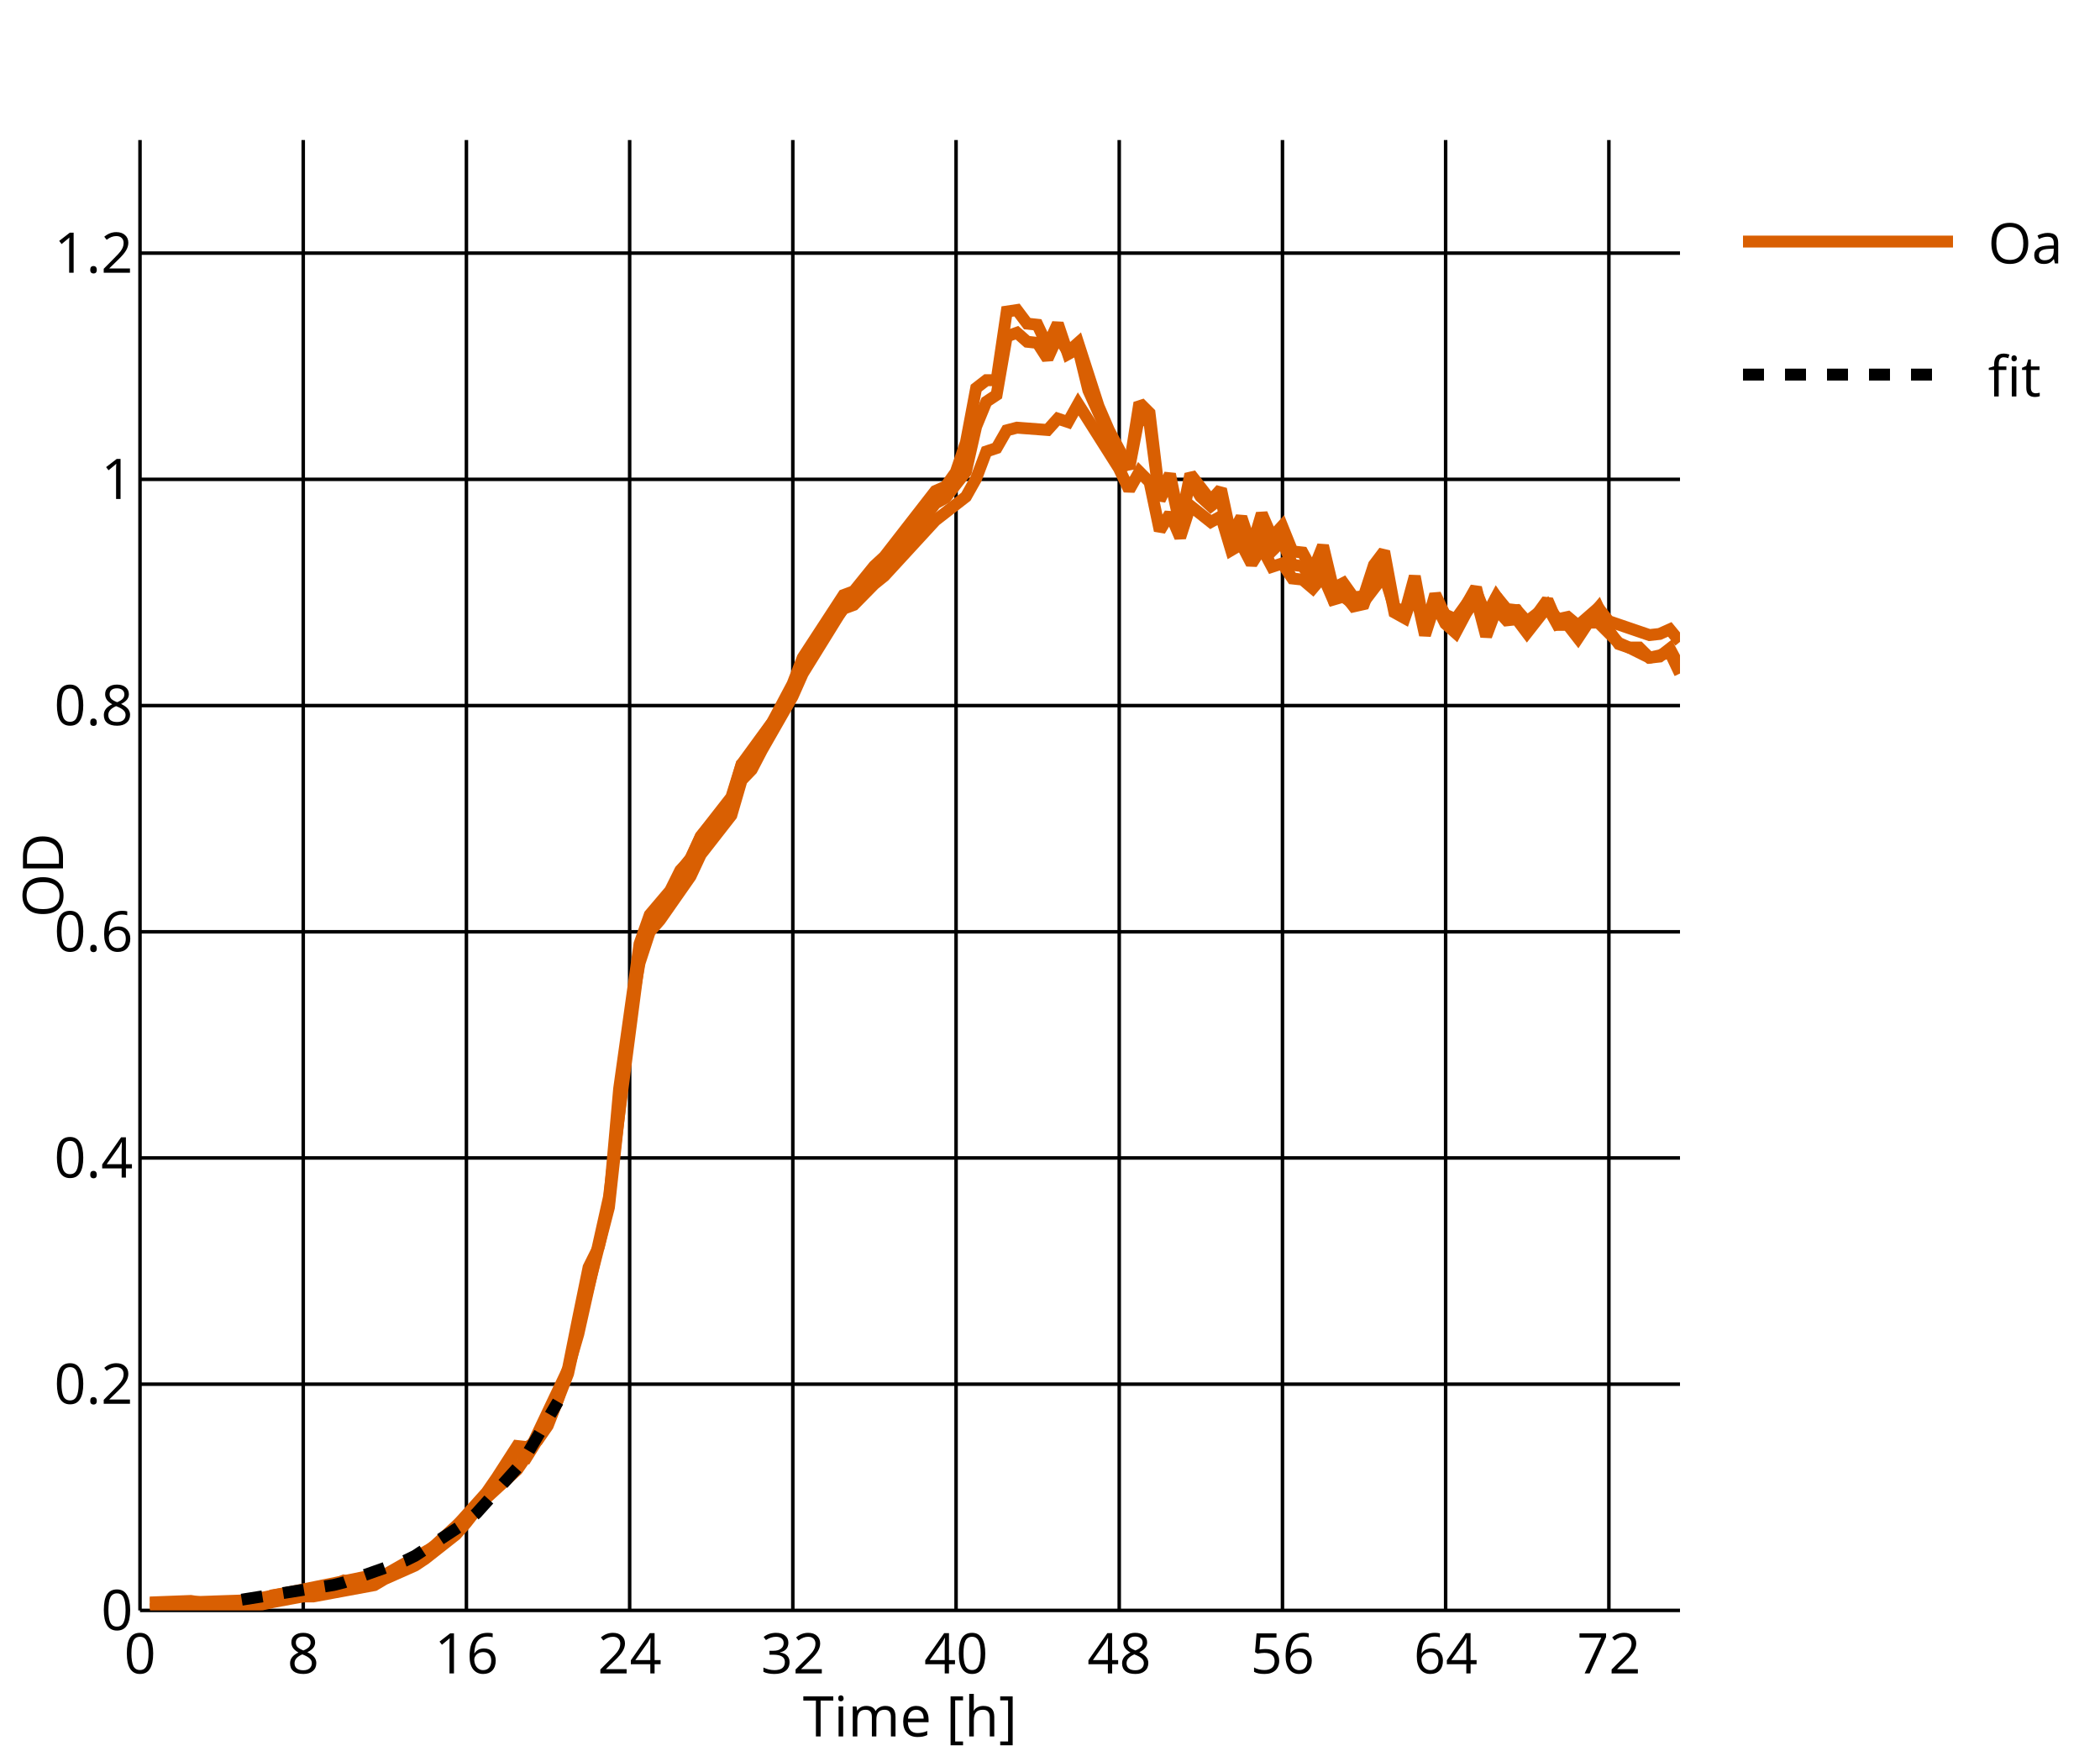
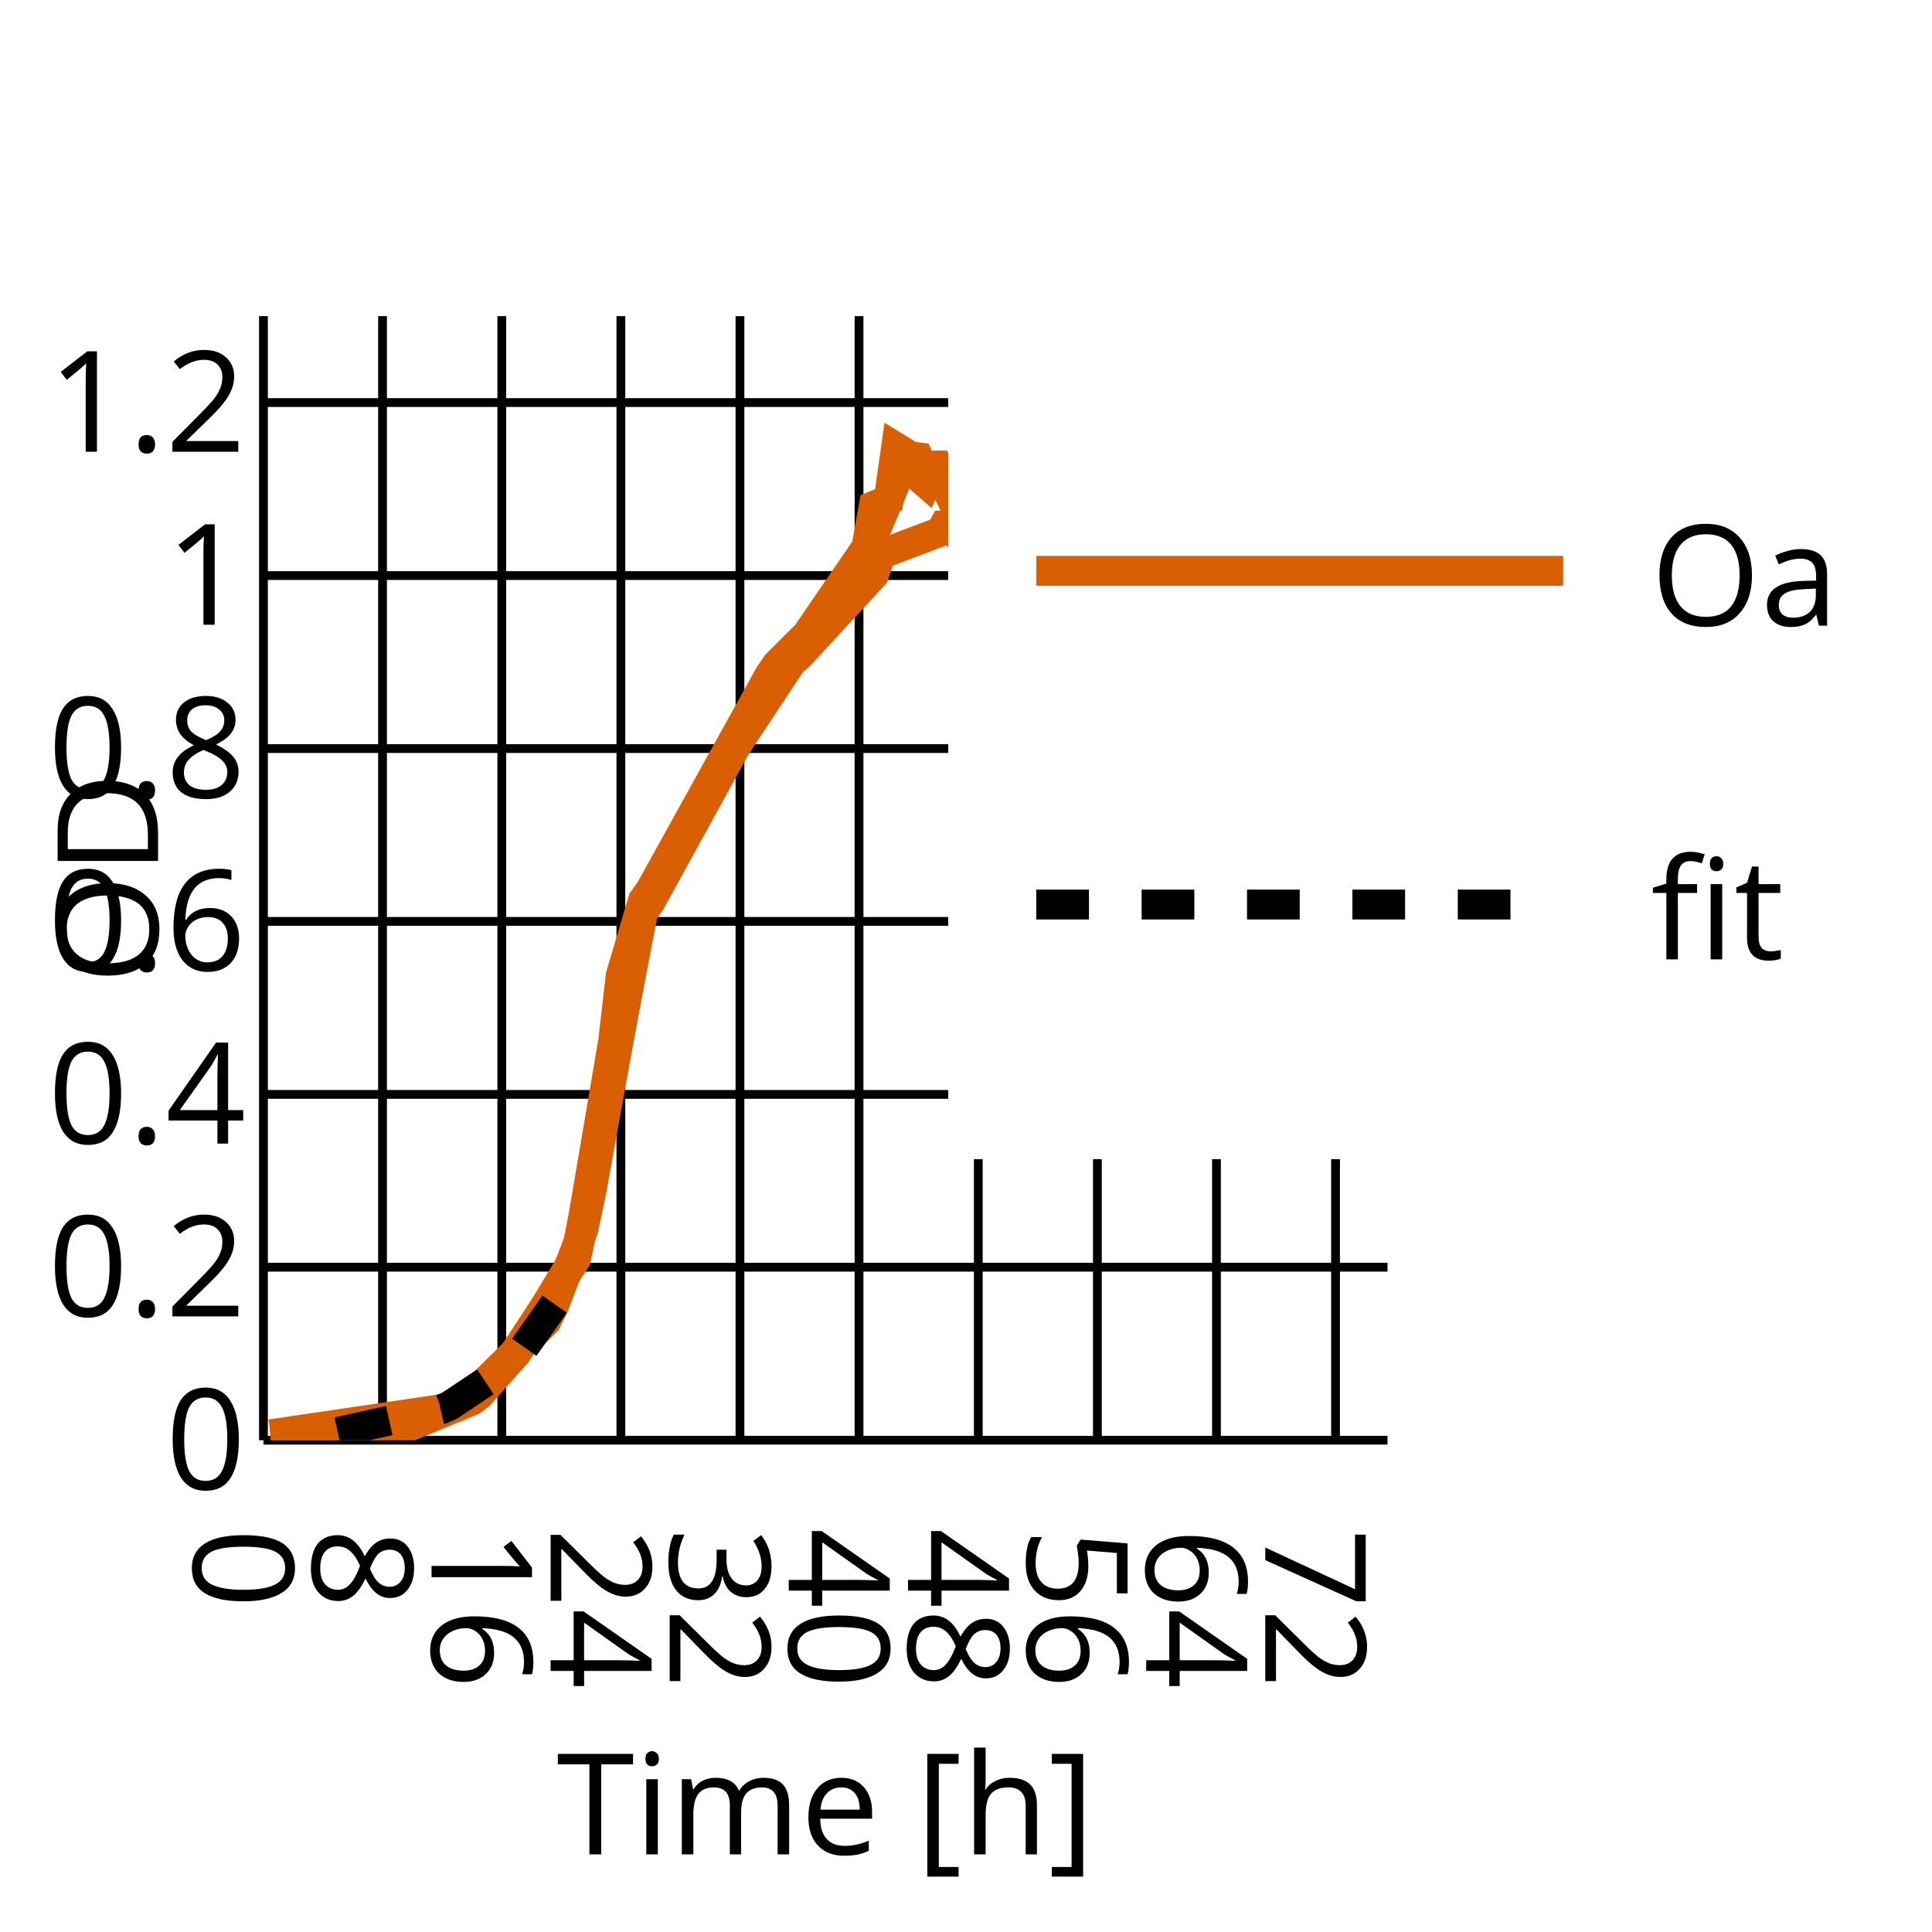
- <svg xmlns="http://www.w3.org/2000/svg" class="main-svg" width="300" height="250" style="" viewBox="0 0 300 250">
-   <rect x="0" y="0" width="300" height="250" style="fill: rgb(255, 255, 255); fill-opacity: 1;" />
-   <defs id="defs-7ce677">
+ <svg xmlns="http://www.w3.org/2000/svg" class="main-svg" width="110" height="110" style="" viewBox="0 0 110 110">
+   <rect x="0" y="0" width="110" height="110" style="fill: rgb(255, 255, 255); fill-opacity: 1;" />
+   <defs id="defs-e1da76">
    <g class="clips">
-       <clipPath id="clip7ce677xyplot" class="plotclip">
-         <rect width="220" height="210" />
-       </clipPath>
-       <clipPath class="axesclip" id="clip7ce677x">
-         <rect x="20" y="0" width="220" height="250" />
-       </clipPath>
-       <clipPath class="axesclip" id="clip7ce677y">
-         <rect x="0" y="20" width="300" height="210" />
-       </clipPath>
-       <clipPath class="axesclip" id="clip7ce677xy">
-         <rect x="20" y="20" width="220" height="210" />
+       <clipPath id="clipe1da76xyplot" class="plotclip">
+         <rect width="64" height="64" />
+       </clipPath>
+       <clipPath class="axesclip" id="clipe1da76x">
+         <rect x="15" y="0" width="64" height="110" />
+       </clipPath>
+       <clipPath class="axesclip" id="clipe1da76y">
+         <rect x="0" y="18" width="110" height="64" />
+       </clipPath>
+       <clipPath class="axesclip" id="clipe1da76xy">
+         <rect x="15" y="18" width="64" height="64" />
      </clipPath>
    </g>
    <g class="gradients" />
    <g class="patterns" />
  </defs>
  <g class="bglayer" />
  <g class="layer-below">
    <g class="imagelayer" />
    <g class="shapelayer" />
  </g>
  <g class="cartesianlayer">
    <g class="subplot xy">
      <g class="layer-subplot">
        <g class="shapelayer" />
        <g class="imagelayer" />
      </g>
      <g class="minor-gridlayer">
        <g class="x" />
        <g class="y" />
      </g>
      <g class="gridlayer">
        <g class="x">
-           <path class="xgrid crisp" transform="translate(43.32,0)" d="M0,20v210" style="stroke: rgb(0, 0, 0); stroke-opacity: 1; stroke-width: 0.5px;" />
-           <path class="xgrid crisp" transform="translate(66.63,0)" d="M0,20v210" style="stroke: rgb(0, 0, 0); stroke-opacity: 1; stroke-width: 0.5px;" />
-           <path class="xgrid crisp" transform="translate(89.95,0)" d="M0,20v210" style="stroke: rgb(0, 0, 0); stroke-opacity: 1; stroke-width: 0.5px;" />
-           <path class="xgrid crisp" transform="translate(113.26,0)" d="M0,20v210" style="stroke: rgb(0, 0, 0); stroke-opacity: 1; stroke-width: 0.5px;" />
-           <path class="xgrid crisp" transform="translate(136.58,0)" d="M0,20v210" style="stroke: rgb(0, 0, 0); stroke-opacity: 1; stroke-width: 0.5px;" />
-           <path class="xgrid crisp" transform="translate(159.89,0)" d="M0,20v210" style="stroke: rgb(0, 0, 0); stroke-opacity: 1; stroke-width: 0.5px;" />
-           <path class="xgrid crisp" transform="translate(183.21,0)" d="M0,20v210" style="stroke: rgb(0, 0, 0); stroke-opacity: 1; stroke-width: 0.5px;" />
-           <path class="xgrid crisp" transform="translate(206.52,0)" d="M0,20v210" style="stroke: rgb(0, 0, 0); stroke-opacity: 1; stroke-width: 0.5px;" />
-           <path class="xgrid crisp" transform="translate(229.84,0)" d="M0,20v210" style="stroke: rgb(0, 0, 0); stroke-opacity: 1; stroke-width: 0.5px;" />
+           <path class="xgrid crisp" transform="translate(21.78,0)" d="M0,18v64" style="stroke: rgb(0, 0, 0); stroke-opacity: 1; stroke-width: 0.5px;" />
+           <path class="xgrid crisp" transform="translate(28.57,0)" d="M0,18v64" style="stroke: rgb(0, 0, 0); stroke-opacity: 1; stroke-width: 0.5px;" />
+           <path class="xgrid crisp" transform="translate(35.35,0)" d="M0,18v64" style="stroke: rgb(0, 0, 0); stroke-opacity: 1; stroke-width: 0.5px;" />
+           <path class="xgrid crisp" transform="translate(42.13,0)" d="M0,18v64" style="stroke: rgb(0, 0, 0); stroke-opacity: 1; stroke-width: 0.5px;" />
+           <path class="xgrid crisp" transform="translate(48.91,0)" d="M0,18v64" style="stroke: rgb(0, 0, 0); stroke-opacity: 1; stroke-width: 0.5px;" />
+           <path class="xgrid crisp" transform="translate(55.7,0)" d="M0,18v64" style="stroke: rgb(0, 0, 0); stroke-opacity: 1; stroke-width: 0.5px;" />
+           <path class="xgrid crisp" transform="translate(62.48,0)" d="M0,18v64" style="stroke: rgb(0, 0, 0); stroke-opacity: 1; stroke-width: 0.5px;" />
+           <path class="xgrid crisp" transform="translate(69.26,0)" d="M0,18v64" style="stroke: rgb(0, 0, 0); stroke-opacity: 1; stroke-width: 0.5px;" />
+           <path class="xgrid crisp" transform="translate(76.04,0)" d="M0,18v64" style="stroke: rgb(0, 0, 0); stroke-opacity: 1; stroke-width: 0.5px;" />
        </g>
        <g class="y">
-           <path class="ygrid crisp" transform="translate(0,197.69)" d="M20,0h220" style="stroke: rgb(0, 0, 0); stroke-opacity: 1; stroke-width: 0.5px;" />
-           <path class="ygrid crisp" transform="translate(0,165.38)" d="M20,0h220" style="stroke: rgb(0, 0, 0); stroke-opacity: 1; stroke-width: 0.5px;" />
-           <path class="ygrid crisp" transform="translate(0,133.08)" d="M20,0h220" style="stroke: rgb(0, 0, 0); stroke-opacity: 1; stroke-width: 0.5px;" />
-           <path class="ygrid crisp" transform="translate(0,100.77)" d="M20,0h220" style="stroke: rgb(0, 0, 0); stroke-opacity: 1; stroke-width: 0.5px;" />
-           <path class="ygrid crisp" transform="translate(0,68.46)" d="M20,0h220" style="stroke: rgb(0, 0, 0); stroke-opacity: 1; stroke-width: 0.5px;" />
-           <path class="ygrid crisp" transform="translate(0,36.15)" d="M20,0h220" style="stroke: rgb(0, 0, 0); stroke-opacity: 1; stroke-width: 0.5px;" />
+           <path class="ygrid crisp" transform="translate(0,72.15)" d="M15,0h64" style="stroke: rgb(0, 0, 0); stroke-opacity: 1; stroke-width: 0.5px;" />
+           <path class="ygrid crisp" transform="translate(0,62.31)" d="M15,0h64" style="stroke: rgb(0, 0, 0); stroke-opacity: 1; stroke-width: 0.5px;" />
+           <path class="ygrid crisp" transform="translate(0,52.46)" d="M15,0h64" style="stroke: rgb(0, 0, 0); stroke-opacity: 1; stroke-width: 0.5px;" />
+           <path class="ygrid crisp" transform="translate(0,42.62)" d="M15,0h64" style="stroke: rgb(0, 0, 0); stroke-opacity: 1; stroke-width: 0.5px;" />
+           <path class="ygrid crisp" transform="translate(0,32.77)" d="M15,0h64" style="stroke: rgb(0, 0, 0); stroke-opacity: 1; stroke-width: 0.5px;" />
+           <path class="ygrid crisp" transform="translate(0,22.92)" d="M15,0h64" style="stroke: rgb(0, 0, 0); stroke-opacity: 1; stroke-width: 0.5px;" />
        </g>
      </g>
      <g class="zerolinelayer">
-         <path class="xzl zl crisp" transform="translate(20,0)" d="M0,20v210" style="stroke: rgb(0, 0, 0); stroke-opacity: 1; stroke-width: 0.5px;" />
-         <path class="yzl zl crisp" transform="translate(0,230)" d="M20,0h220" style="stroke: rgb(0, 0, 0); stroke-opacity: 1; stroke-width: 0.5px;" />
+         <path class="xzl zl crisp" transform="translate(15,0)" d="M0,18v64" style="stroke: rgb(0, 0, 0); stroke-opacity: 1; stroke-width: 0.5px;" />
+         <path class="yzl zl crisp" transform="translate(0,82)" d="M15,0h64" style="stroke: rgb(0, 0, 0); stroke-opacity: 1; stroke-width: 0.5px;" />
      </g>
      <g class="layer-between">
        <g class="shapelayer" />
        <g class="imagelayer" />
      </g>
      <path class="xlines-below" />
      <path class="ylines-below" />
      <g class="overlines-below" />
      <g class="xaxislayer-below" />
      <g class="yaxislayer-below" />
      <g class="overaxes-below" />
      <g class="overplot">
-         <g class="xy" transform="translate(20,20)" clip-path="url(#clip7ce677xyplot)">
+         <g class="xy" transform="translate(15,18)" clip-path="url(#clipe1da76xyplot)">
          <g class="scatterlayer mlayer">
-             <g class="trace scatter traceb11153" style="stroke-miterlimit: 2; opacity: 1;">
-               <g class="fills" />
-               <g class="errorbars" />
-               <g class="lines">
-                 <path class="js-line" d="M1.42,208.87L7.25,208.65L8.7,208.87L14.53,208.82L15.99,208.49L33.48,204.94L34.93,205.21L40.76,201.82L42.22,200.63L53.88,189.92L55.33,187.82L61.16,175.54L62.62,170.53L66.99,150.98L68.45,139.19L71.36,116.9L72.82,112.27L75.74,107.53L77.19,104.46L78.65,102.58L80.11,99.45L84.48,93.85L85.94,89.17L87.39,87.98L88.85,85.35L91.76,81.09L93.22,78.35L97.59,70.32L99.05,68.82L100.51,66.93L101.97,66.39L104.88,63.43L106.34,62.25L113.62,54.33L115.08,53.2L117.99,50.94L119.45,48.35L120.91,44.48L122.37,43.99L123.82,41.46L125.28,41.08L129.65,41.41L131.11,39.79L132.57,40.28L134.02,37.69L139.85,46.9L141.31,49.97L142.77,47.38L144.22,48.84L145.68,55.78L147.14,53.36L148.6,56.75L150.05,52.23L152.97,54.55L154.43,53.74L155.88,58.58L157.34,57.72L158.8,60.52L160.25,58.21L161.71,60.95L163.17,60.47L164.63,62.62L166.08,62.78L167.54,64.02L169,62.3L170.45,65.64L171.91,65.21L173.37,66.28L174.83,65.96L177.74,62.14L179.2,66.82L180.66,67.31L182.11,64.56L183.57,69.41L185.03,65.85L186.48,67.79L187.94,68.44L190.86,64.4L192.31,67.95L193.77,65.21L195.23,67.31L196.68,67.15L198.14,68.76L201.06,66.5L202.51,68.44L203.97,68.12L205.43,69.35L208.34,66.82L209.8,68.71L215.63,70.7L217.09,70.54L218.54,69.89L220,71.67" style="vector-effect: none; fill: none; stroke: rgb(217, 95, 2); stroke-opacity: 1; stroke-width: 1.7px; opacity: 1;" />
-               </g>
-               <g class="points" />
-               <g class="text" />
-             </g>
-             <g class="trace scatter tracebc808a" style="stroke-miterlimit: 2; opacity: 1;">
-               <g class="fills" />
-               <g class="errorbars" />
-               <g class="lines">
-                 <path class="js-line" d="M1.42,209.03L17.45,208.49L18.9,207.85L27.65,206.39L29.1,205.75L32.02,206.5L33.48,205.75L42.22,200.79L43.68,199.66L49.51,193.15L50.96,191.05L53.88,186.52L55.33,186.68L56.79,185.72L58.25,183.62L61.16,176.18L62.62,169.56L65.53,158.09L66.99,152.44L69.91,125.78L71.36,117.55L72.82,113.08L74.28,111.41L78.65,105.16L80.11,102.04L84.48,96.44L85.94,91.43L87.39,89.92L88.85,87.12L93.22,79.48L94.68,76.19L100.51,66.77L101.97,66.07L104.88,62.46L106.34,61.12L112.17,53.85L113.62,51.91L115.08,51.1L116.54,49.22L117.99,47.38L119.45,40.92L120.91,37.37L122.37,36.4L123.82,28.05L125.28,27.52L126.74,28.81L128.2,28.97L129.65,31.23L131.11,28L132.57,30.26L134.02,28.97L136.94,38.02L138.4,41.41L141.31,46.9L142.77,39.31L144.22,40.44L145.68,51.42L147.14,48.35L148.6,55.14L150.05,48.52L151.51,50.94L152.97,52.28L154.43,51.15L155.88,58.1L157.34,56.11L158.8,59.72L160.25,55.62L161.71,58.69L163.17,57.24L164.63,60.68L166.08,60.85L167.54,62.89L169,59.55L170.45,65.32L171.91,64.72L173.37,66.61L174.83,66.28L176.28,62.3L177.74,60.52L179.2,67.47L180.66,68.28L182.11,64.08L183.57,70.7L185.03,66.18L186.48,69.08L187.94,70.38L189.4,67.63L190.86,65.37L192.31,70.86L193.77,66.98L195.23,68.6L196.68,68.44L198.14,70.38L201.06,66.66L202.51,69.25L203.97,69.25L205.43,71.13L206.89,68.92L208.34,68.92L211.26,71.83L212.71,72.48L214.17,72.48L215.63,73.93L217.09,73.77L218.54,72.64L220,75.38" style="vector-effect: none; fill: none; stroke: rgb(217, 95, 2); stroke-opacity: 1; stroke-width: 1.7px; opacity: 1;" />
-               </g>
-               <g class="points" />
-               <g class="text" />
-             </g>
-             <g class="trace scatter trace0b86e4" style="stroke-miterlimit: 2; opacity: 1;">
-               <g class="fills" />
-               <g class="errorbars" />
-               <g class="lines">
-                 <path class="js-line" d="M1.42,209.84L17.45,209.14L18.9,208.82L23.28,208.01L24.73,208.01L33.48,206.39L34.93,205.53L39.3,203.59L40.76,202.62L45.13,199.18L46.59,197.51L49.51,193.79L50.96,191.53L53.88,187.01L55.33,187.98L58.25,183.29L59.71,179.9L61.16,175.38L62.62,168.11L64.08,161L65.53,158.09L66.99,151.79L68.45,135.48L71.36,114.8L72.82,110.65L75.74,107.21L77.19,104.3L78.65,102.74L80.11,99.45L84.48,94.18L85.94,89.17L88.85,85.18L90.31,83.19L93.22,77.7L94.68,73.93L100.51,64.99L101.97,64.45L104.88,60.85L106.34,59.5L113.62,50.13L115.08,49.48L116.54,47.44L117.99,43.18L119.45,35.43L120.91,34.3L122.37,34.3L123.82,24.5L125.28,24.28L126.74,26.22L128.2,26.38L129.65,29.45L131.11,26.22L132.57,30.58L134.02,29.78L135.48,35.75L139.85,45.45L141.31,46.74L142.77,37.53L144.22,38.98L145.68,51.1L147.14,47.71L148.6,54.82L150.05,47.71L152.97,51.48L154.43,49.86L155.88,56.65L157.34,53.85L158.8,58.26L160.25,53.36L161.71,56.75L163.17,55.14L164.63,58.75L166.08,58.91L167.54,61.6L169,57.94L170.45,64.02L171.91,63.27L173.37,65.32L174.83,65.15L176.28,60.68L177.74,58.75L179.2,66.66L180.66,67.63L182.11,62.3L183.57,70.05L185.03,64.88L186.48,67.95L187.94,69.89L189.4,66.5L190.86,63.92L192.31,69.89L193.77,65.21L195.23,66.98L196.68,67.15L198.14,69.73L201.06,65.69L202.51,69.08L203.97,68.44L205.43,70.32L208.34,66.82L209.8,70L211.26,71.99L212.71,72.48L215.63,73.93L217.09,73.61L218.54,73.12L220,76.19" style="vector-effect: none; fill: none; stroke: rgb(217, 95, 2); stroke-opacity: 1; stroke-width: 1.7px; opacity: 1;" />
-               </g>
-               <g class="points" />
-               <g class="text" />
-             </g>
-             <g class="trace scatter trace26d4b1" style="stroke-miterlimit: 2; opacity: 1;">
-               <g class="fills" />
-               <g class="errorbars" />
-               <g class="lines">
-                 <path class="js-line" d="M14.53,208.47L27.65,206.37L29.1,206.01L37.85,202.91L39.3,202.2L46.59,197.41L48.05,196.14L53.88,189.67L55.33,187.63L59.71,180.18" style="vector-effect: none; fill: none; stroke: rgb(0, 0, 0); stroke-opacity: 1; stroke-dasharray: 3px, 3px; stroke-width: 1.7px; opacity: 1;" />
+             <g class="trace scatter trace5cdc96" style="stroke-miterlimit: 2; opacity: 1;">
+               <g class="fills" />
+               <g class="errorbars" />
+               <g class="lines">
+                 <path class="js-line" d="M0.41,63.66L11.01,62.1L11.43,61.85L16.1,57.24L16.52,56.4L18.22,51.97L18.64,50L21.61,33.56L22.03,32.77L25.85,26.01L26.27,25.45L30.09,19.68L30.51,19.33L34.75,14.74L35.17,13.55L38.56,12.27L38.99,11.49L41.11,15.23L41.53,14.44L41.96,14.88L42.38,17L42.8,16.26L43.23,17.3L43.65,15.92L44.08,16.36L44.5,16.62L44.92,16.38L45.35,17.85L45.77,17.59L46.2,18.45L46.62,17.74L47.04,18.58L47.47,18.43L47.89,19.09L49.16,18.99L49.59,20L51.28,19.38L51.71,18.94L52.55,20.51L52.98,19.68L53.4,21.15L53.83,20.07L54.25,20.66L54.67,20.86L55.1,20.22L55.52,19.63L55.95,20.71L56.37,19.87L56.79,20.51L57.22,20.46L58.07,20.61L58.49,20.27L59.76,21.14L60.18,20.81L60.61,20.37L61.03,20.94L61.46,21.1L64,21.84" style="vector-effect: none; fill: none; stroke: rgb(217, 95, 2); stroke-opacity: 1; stroke-width: 1.7px; opacity: 1;" />
+               </g>
+               <g class="points" />
+               <g class="text" />
+             </g>
+             <g class="trace scatter trace30076f" style="stroke-miterlimit: 2; opacity: 1;">
+               <g class="fills" />
+               <g class="errorbars" />
+               <g class="lines">
+                 <path class="js-line" d="M0.41,63.7L6.77,63.15L7.19,62.95L11.01,62.05L11.43,61.8L13.98,59.47L14.4,58.86L17.79,53.69L18.22,51.68L21.61,33.95L22.03,33.36L28.81,21.02L29.24,20.35L30.51,19.04L30.93,18.63L34.33,14.44L34.75,12.47L36.45,8.39L36.87,8.78L37.72,9.52L38.14,8.53L39.84,11.59L40.26,12.62L41.11,14.29L41.53,11.98L41.96,12.32L42.38,15.67L42.8,14.74L43.23,16.8L43.65,14.79L44.08,15.52L44.5,15.93L44.92,15.59L45.35,17.71L45.77,17.1L46.2,18.2L46.62,16.95L47.04,17.89L47.47,17.44L48.74,19.17L49.16,18.15L50.43,20.3L50.86,20.2L51.71,18.45L52.13,20.56L52.55,20.81L52.98,19.53L53.4,21.55L53.83,20.17L54.25,21.05L54.67,21.45L55.1,20.61L55.52,19.92L55.95,21.6L56.37,20.41L56.79,20.91L57.22,20.86L57.64,21.45L58.07,20.71L58.49,20.32L58.91,21.1L61.03,21.48L61.46,21.89L64,22.97" style="vector-effect: none; fill: none; stroke: rgb(217, 95, 2); stroke-opacity: 1; stroke-width: 1.7px; opacity: 1;" />
+               </g>
+               <g class="points" />
+               <g class="text" />
+             </g>
+             <g class="trace scatter tracecc267b" style="stroke-miterlimit: 2; opacity: 1;">
+               <g class="fills" />
+               <g class="errorbars" />
+               <g class="lines">
+                 <path class="js-line" d="M0.41,63.95L8.04,63.34L8.47,63.15L11.86,61.75L12.28,61.44L14.4,59.06L14.83,58.37L17.79,53.45L18.22,51.23L19.91,41.29L20.34,37.55L21.61,33.26L22.03,32.67L28.81,20.43L29.24,19.81L30.51,18.54L30.93,18.13L34.33,13.16L34.75,10.8L35.6,10.45L36.02,7.47L36.87,7.99L37.29,8.04L37.72,8.98L38.14,7.99L40.68,13.85L41.11,14.24L41.53,11.44L41.96,11.88L42.38,15.57L42.8,14.54L43.23,16.71L43.65,14.54L44.08,15.28L44.5,15.69L44.92,15.2L45.35,17.26L45.77,16.41L46.2,17.76L46.62,16.26L47.04,17.3L47.47,16.8L48.74,18.77L49.16,17.66L50.43,19.91L50.86,19.86L51.71,17.9L52.13,20.32L52.55,20.61L52.98,18.99L53.4,21.35L53.83,19.77L54.25,20.71L54.67,21.3L55.1,20.27L55.52,19.48L55.95,21.3L56.37,19.87L56.79,20.41L57.22,20.46L57.64,21.25L58.07,20.51L58.49,20.02L59.76,21.43L60.18,20.81L60.61,20.37L61.03,21.33L62.73,22.53L63.15,22.43L63.58,22.29L64,23.22" style="vector-effect: none; fill: none; stroke: rgb(217, 95, 2); stroke-opacity: 1; stroke-width: 1.7px; opacity: 1;" />
+               </g>
+               <g class="points" />
+               <g class="text" />
+             </g>
+             <g class="trace scatter traced2741a" style="stroke-miterlimit: 2; opacity: 1;">
+               <g class="fills" />
+               <g class="errorbars" />
+               <g class="lines">
+                 <path class="js-line" d="M4.23,63.53L10.16,62.22L10.59,62.04L13.98,59.78L14.4,59.35L16.94,55.74L17.37,54.91" style="vector-effect: none; fill: none; stroke: rgb(0, 0, 0); stroke-opacity: 1; stroke-dasharray: 3px, 3px; stroke-width: 1.7px; opacity: 1;" />
              </g>
              <g class="points" />
              <g class="text" />
            </g>
          </g>
        </g>
      </g>
      <path class="xlines-above crisp" d="M0,0" style="fill: none;" />
      <path class="ylines-above crisp" d="M0,0" style="fill: none;" />
      <g class="overlines-above" />
      <g class="xaxislayer-above">
        <g class="xtick">
-           <text text-anchor="middle" x="0" y="239" transform="translate(20,0)" style="font-family: 'Open Sans', verdana, arial, sans-serif; font-size: 8px; fill: rgb(0, 0, 0); fill-opacity: 1; white-space: pre; opacity: 1;">0</text>
-         </g>
-         <g class="xtick">
-           <text text-anchor="middle" x="0" y="239" style="font-family: 'Open Sans', verdana, arial, sans-serif; font-size: 8px; fill: rgb(0, 0, 0); fill-opacity: 1; white-space: pre; opacity: 1;" transform="translate(43.32,0)">8</text>
-         </g>
-         <g class="xtick">
-           <text text-anchor="middle" x="0" y="239" style="font-family: 'Open Sans', verdana, arial, sans-serif; font-size: 8px; fill: rgb(0, 0, 0); fill-opacity: 1; white-space: pre; opacity: 1;" transform="translate(66.63,0)">16</text>
-         </g>
-         <g class="xtick">
-           <text text-anchor="middle" x="0" y="239" style="font-family: 'Open Sans', verdana, arial, sans-serif; font-size: 8px; fill: rgb(0, 0, 0); fill-opacity: 1; white-space: pre; opacity: 1;" transform="translate(89.95,0)">24</text>
-         </g>
-         <g class="xtick">
-           <text text-anchor="middle" x="0" y="239" style="font-family: 'Open Sans', verdana, arial, sans-serif; font-size: 8px; fill: rgb(0, 0, 0); fill-opacity: 1; white-space: pre; opacity: 1;" transform="translate(113.26,0)">32</text>
-         </g>
-         <g class="xtick">
-           <text text-anchor="middle" x="0" y="239" style="font-family: 'Open Sans', verdana, arial, sans-serif; font-size: 8px; fill: rgb(0, 0, 0); fill-opacity: 1; white-space: pre; opacity: 1;" transform="translate(136.58,0)">40</text>
-         </g>
-         <g class="xtick">
-           <text text-anchor="middle" x="0" y="239" style="font-family: 'Open Sans', verdana, arial, sans-serif; font-size: 8px; fill: rgb(0, 0, 0); fill-opacity: 1; white-space: pre; opacity: 1;" transform="translate(159.89,0)">48</text>
-         </g>
-         <g class="xtick">
-           <text text-anchor="middle" x="0" y="239" style="font-family: 'Open Sans', verdana, arial, sans-serif; font-size: 8px; fill: rgb(0, 0, 0); fill-opacity: 1; white-space: pre; opacity: 1;" transform="translate(183.21,0)">56</text>
-         </g>
-         <g class="xtick">
-           <text text-anchor="middle" x="0" y="239" style="font-family: 'Open Sans', verdana, arial, sans-serif; font-size: 8px; fill: rgb(0, 0, 0); fill-opacity: 1; white-space: pre; opacity: 1;" transform="translate(206.52,0)">64</text>
-         </g>
-         <g class="xtick">
-           <text text-anchor="middle" x="0" y="239" style="font-family: 'Open Sans', verdana, arial, sans-serif; font-size: 8px; fill: rgb(0, 0, 0); fill-opacity: 1; white-space: pre; opacity: 1;" transform="translate(229.84,0)">72</text>
+           <text text-anchor="start" x="0" y="91" transform="translate(15,0) rotate(90,0,87)" style="font-family: 'Open Sans', verdana, arial, sans-serif; font-size: 8px; fill: rgb(0, 0, 0); fill-opacity: 1; white-space: pre; opacity: 1;">0</text>
+         </g>
+         <g class="xtick">
+           <text text-anchor="start" x="0" y="91" style="font-family: 'Open Sans', verdana, arial, sans-serif; font-size: 8px; fill: rgb(0, 0, 0); fill-opacity: 1; white-space: pre; opacity: 1;" transform="translate(21.78,0) rotate(90,0,87)">8</text>
+         </g>
+         <g class="xtick">
+           <text text-anchor="start" x="0" y="91" style="font-family: 'Open Sans', verdana, arial, sans-serif; font-size: 8px; fill: rgb(0, 0, 0); fill-opacity: 1; white-space: pre; opacity: 1;" transform="translate(28.57,0) rotate(90,0,87)">16</text>
+         </g>
+         <g class="xtick">
+           <text text-anchor="start" x="0" y="91" style="font-family: 'Open Sans', verdana, arial, sans-serif; font-size: 8px; fill: rgb(0, 0, 0); fill-opacity: 1; white-space: pre; opacity: 1;" transform="translate(35.35,0) rotate(90,0,87)">24</text>
+         </g>
+         <g class="xtick">
+           <text text-anchor="start" x="0" y="91" style="font-family: 'Open Sans', verdana, arial, sans-serif; font-size: 8px; fill: rgb(0, 0, 0); fill-opacity: 1; white-space: pre; opacity: 1;" transform="translate(42.13,0) rotate(90,0,87)">32</text>
+         </g>
+         <g class="xtick">
+           <text text-anchor="start" x="0" y="91" style="font-family: 'Open Sans', verdana, arial, sans-serif; font-size: 8px; fill: rgb(0, 0, 0); fill-opacity: 1; white-space: pre; opacity: 1;" transform="translate(48.91,0) rotate(90,0,87)">40</text>
+         </g>
+         <g class="xtick">
+           <text text-anchor="start" x="0" y="91" style="font-family: 'Open Sans', verdana, arial, sans-serif; font-size: 8px; fill: rgb(0, 0, 0); fill-opacity: 1; white-space: pre; opacity: 1;" transform="translate(55.7,0) rotate(90,0,87)">48</text>
+         </g>
+         <g class="xtick">
+           <text text-anchor="start" x="0" y="91" style="font-family: 'Open Sans', verdana, arial, sans-serif; font-size: 8px; fill: rgb(0, 0, 0); fill-opacity: 1; white-space: pre; opacity: 1;" transform="translate(62.48,0) rotate(90,0,87)">56</text>
+         </g>
+         <g class="xtick">
+           <text text-anchor="start" x="0" y="91" style="font-family: 'Open Sans', verdana, arial, sans-serif; font-size: 8px; fill: rgb(0, 0, 0); fill-opacity: 1; white-space: pre; opacity: 1;" transform="translate(69.26,0) rotate(90,0,87)">64</text>
+         </g>
+         <g class="xtick">
+           <text text-anchor="start" x="0" y="91" style="font-family: 'Open Sans', verdana, arial, sans-serif; font-size: 8px; fill: rgb(0, 0, 0); fill-opacity: 1; white-space: pre; opacity: 1;" transform="translate(76.04,0) rotate(90,0,87)">72</text>
        </g>
      </g>
      <g class="yaxislayer-above">
        <g class="ytick">
-           <text text-anchor="end" x="19" y="2.8" transform="translate(0,230)" style="font-family: 'Open Sans', verdana, arial, sans-serif; font-size: 8px; fill: rgb(0, 0, 0); fill-opacity: 1; white-space: pre; opacity: 1;">0</text>
-         </g>
-         <g class="ytick">
-           <text text-anchor="end" x="19" y="2.8" style="font-family: 'Open Sans', verdana, arial, sans-serif; font-size: 8px; fill: rgb(0, 0, 0); fill-opacity: 1; white-space: pre; opacity: 1;" transform="translate(0,197.69)">0.2</text>
-         </g>
-         <g class="ytick">
-           <text text-anchor="end" x="19" y="2.8" style="font-family: 'Open Sans', verdana, arial, sans-serif; font-size: 8px; fill: rgb(0, 0, 0); fill-opacity: 1; white-space: pre; opacity: 1;" transform="translate(0,165.38)">0.4</text>
-         </g>
-         <g class="ytick">
-           <text text-anchor="end" x="19" y="2.8" style="font-family: 'Open Sans', verdana, arial, sans-serif; font-size: 8px; fill: rgb(0, 0, 0); fill-opacity: 1; white-space: pre; opacity: 1;" transform="translate(0,133.08)">0.6</text>
-         </g>
-         <g class="ytick">
-           <text text-anchor="end" x="19" y="2.8" style="font-family: 'Open Sans', verdana, arial, sans-serif; font-size: 8px; fill: rgb(0, 0, 0); fill-opacity: 1; white-space: pre; opacity: 1;" transform="translate(0,100.77)">0.8</text>
-         </g>
-         <g class="ytick">
-           <text text-anchor="end" x="19" y="2.8" style="font-family: 'Open Sans', verdana, arial, sans-serif; font-size: 8px; fill: rgb(0, 0, 0); fill-opacity: 1; white-space: pre; opacity: 1;" transform="translate(0,68.46)">1</text>
-         </g>
-         <g class="ytick">
-           <text text-anchor="end" x="19" y="2.8" style="font-family: 'Open Sans', verdana, arial, sans-serif; font-size: 8px; fill: rgb(0, 0, 0); fill-opacity: 1; white-space: pre; opacity: 1;" transform="translate(0,36.15)">1.2</text>
+           <text text-anchor="end" x="14" y="2.8" transform="translate(0,82)" style="font-family: 'Open Sans', verdana, arial, sans-serif; font-size: 8px; fill: rgb(0, 0, 0); fill-opacity: 1; white-space: pre; opacity: 1;">0</text>
+         </g>
+         <g class="ytick">
+           <text text-anchor="end" x="14" y="2.8" style="font-family: 'Open Sans', verdana, arial, sans-serif; font-size: 8px; fill: rgb(0, 0, 0); fill-opacity: 1; white-space: pre; opacity: 1;" transform="translate(0,72.15)">0.2</text>
+         </g>
+         <g class="ytick">
+           <text text-anchor="end" x="14" y="2.8" style="font-family: 'Open Sans', verdana, arial, sans-serif; font-size: 8px; fill: rgb(0, 0, 0); fill-opacity: 1; white-space: pre; opacity: 1;" transform="translate(0,62.31)">0.4</text>
+         </g>
+         <g class="ytick">
+           <text text-anchor="end" x="14" y="2.8" style="font-family: 'Open Sans', verdana, arial, sans-serif; font-size: 8px; fill: rgb(0, 0, 0); fill-opacity: 1; white-space: pre; opacity: 1;" transform="translate(0,52.46)">0.6</text>
+         </g>
+         <g class="ytick">
+           <text text-anchor="end" x="14" y="2.8" style="font-family: 'Open Sans', verdana, arial, sans-serif; font-size: 8px; fill: rgb(0, 0, 0); fill-opacity: 1; white-space: pre; opacity: 1;" transform="translate(0,42.62)">0.8</text>
+         </g>
+         <g class="ytick">
+           <text text-anchor="end" x="14" y="2.8" style="font-family: 'Open Sans', verdana, arial, sans-serif; font-size: 8px; fill: rgb(0, 0, 0); fill-opacity: 1; white-space: pre; opacity: 1;" transform="translate(0,32.77)">1</text>
+         </g>
+         <g class="ytick">
+           <text text-anchor="end" x="14" y="2.8" style="font-family: 'Open Sans', verdana, arial, sans-serif; font-size: 8px; fill: rgb(0, 0, 0); fill-opacity: 1; white-space: pre; opacity: 1;" transform="translate(0,22.92)">1.2</text>
        </g>
      </g>
      <g class="overaxes-above" />
    </g>
  </g>
  <g class="polarlayer" />
  <g class="smithlayer" />
  <g class="ternarylayer" />
  <g class="geolayer" />
  <g class="funnelarealayer" />
  <g class="pielayer" />
  <g class="iciclelayer" />
  <g class="treemaplayer" />
  <g class="sunburstlayer" />
  <g class="glimages" />
-   <defs id="topdefs-7ce677">
+   <defs id="topdefs-e1da76">
    <g class="clips" />
-     <clipPath id="legend7ce677">
+     <clipPath id="legende1da76">
      <rect width="56" height="48" x="0" y="0" />
    </clipPath>
  </defs>
  <g class="layer-above">
    <g class="imagelayer" />
    <g class="shapelayer" />
  </g>
  <g class="infolayer">
-     <g class="legend" pointer-events="all" transform="translate(244,20)">
-       <rect class="bg" shape-rendering="crispEdges" style="stroke: rgb(68, 68, 68); stroke-opacity: 1; fill: rgb(255, 255, 255); fill-opacity: 1; stroke-width: 0px;" width="56" height="48" x="0" y="0" />
-       <g class="scrollbox" transform="" clip-path="url(#legend7ce677)">
+     <g class="legend" pointer-events="all" transform="translate(54,18)">
+       <rect class="bg" shape-rendering="crispEdges" width="56" height="48" x="0" y="0" style="stroke: rgb(68, 68, 68); stroke-opacity: 1; fill: rgb(255, 255, 255); fill-opacity: 1; stroke-width: 0px;" />
+       <g class="scrollbox" transform="" clip-path="url(#legende1da76)">
        <g class="groups">
          <g class="traces" transform="translate(0,14.5)" style="opacity: 1;">
            <text class="legendtext" text-anchor="start" x="40" y="3.12" style="font-family: 'Open Sans', verdana, arial, sans-serif; font-size: 8px; fill: rgb(0, 0, 0); fill-opacity: 1; white-space: pre;">Oa</text>
            <g class="layers" style="opacity: 1;">
              <g class="legendfill" />
              <g class="legendlines">
                <path class="js-line" d="M5,0h30" style="fill: none; stroke: rgb(217, 95, 2); stroke-opacity: 1; stroke-width: 1.7px;" />
              </g>
              <g class="legendsymbols">
                <g class="legendpoints" />
              </g>
            </g>
            <rect class="legendtoggle" x="0" y="-9.5" width="50.688" height="19" style="fill: rgb(0, 0, 0); fill-opacity: 0;" />
          </g>
          <g class="traces" transform="translate(0,33.5)" style="opacity: 1;">
            <text class="legendtext" text-anchor="start" x="40" y="3.12" style="font-family: 'Open Sans', verdana, arial, sans-serif; font-size: 8px; fill: rgb(0, 0, 0); fill-opacity: 1; white-space: pre;">fit</text>
            <g class="layers" style="opacity: 1;">
              <g class="legendfill" />
              <g class="legendlines">
                <path class="js-line" d="M5,0h30" style="fill: none; stroke: rgb(0, 0, 0); stroke-opacity: 1; stroke-dasharray: 3px, 3px; stroke-width: 1.7px;" />
              </g>
              <g class="legendsymbols">
                <g class="legendpoints" />
              </g>
            </g>
            <rect class="legendtoggle" x="0" y="-9.5" width="50.688" height="19" style="fill: rgb(0, 0, 0); fill-opacity: 0;" />
          </g>
        </g>
      </g>
-       <rect class="scrollbar" rx="20" ry="3" width="0" height="0" style="fill: rgb(128, 139, 164); fill-opacity: 1;" x="0" y="0" />
+       <rect class="scrollbar" rx="20" ry="3" width="0" height="0" x="0" y="0" style="fill: rgb(128, 139, 164); fill-opacity: 1;" />
    </g>
    <g class="g-gtitle" />
-     <g class="g-xtitle" transform="translate(0,1.9)">
-       <text class="xtitle" x="130" y="246.1" text-anchor="middle" style="opacity: 1; font-family: 'Open Sans', verdana, arial, sans-serif; font-size: 8px; fill: rgb(0, 0, 0); fill-opacity: 1; white-space: pre;">Time [h]</text>
-     </g>
-     <g class="g-ytitle" transform="translate(3.581055,0)">
-       <text class="ytitle" transform="rotate(-90,5.41875,125)" x="5.419" y="125" text-anchor="middle" style="opacity: 1; font-family: 'Open Sans', verdana, arial, sans-serif; font-size: 8px; fill: rgb(0, 0, 0); fill-opacity: 1; white-space: pre;">OD</text>
+     <g class="g-xtitle" transform="translate(0,3.9)">
+       <text class="xtitle" x="47" y="101.678" text-anchor="middle" style="opacity: 1; font-family: 'Open Sans', verdana, arial, sans-serif; font-size: 8px; fill: rgb(0, 0, 0); fill-opacity: 1; white-space: pre;">Time [h]</text>
+     </g>
+     <g class="g-ytitle" transform="translate(8.581055,0)">
+       <text class="ytitle" transform="rotate(-90,0.41875,50)" x="0.419" y="50" text-anchor="middle" style="opacity: 1; font-family: 'Open Sans', verdana, arial, sans-serif; font-size: 8px; fill: rgb(0, 0, 0); fill-opacity: 1; white-space: pre;">OD</text>
    </g>
  </g>
</svg>
